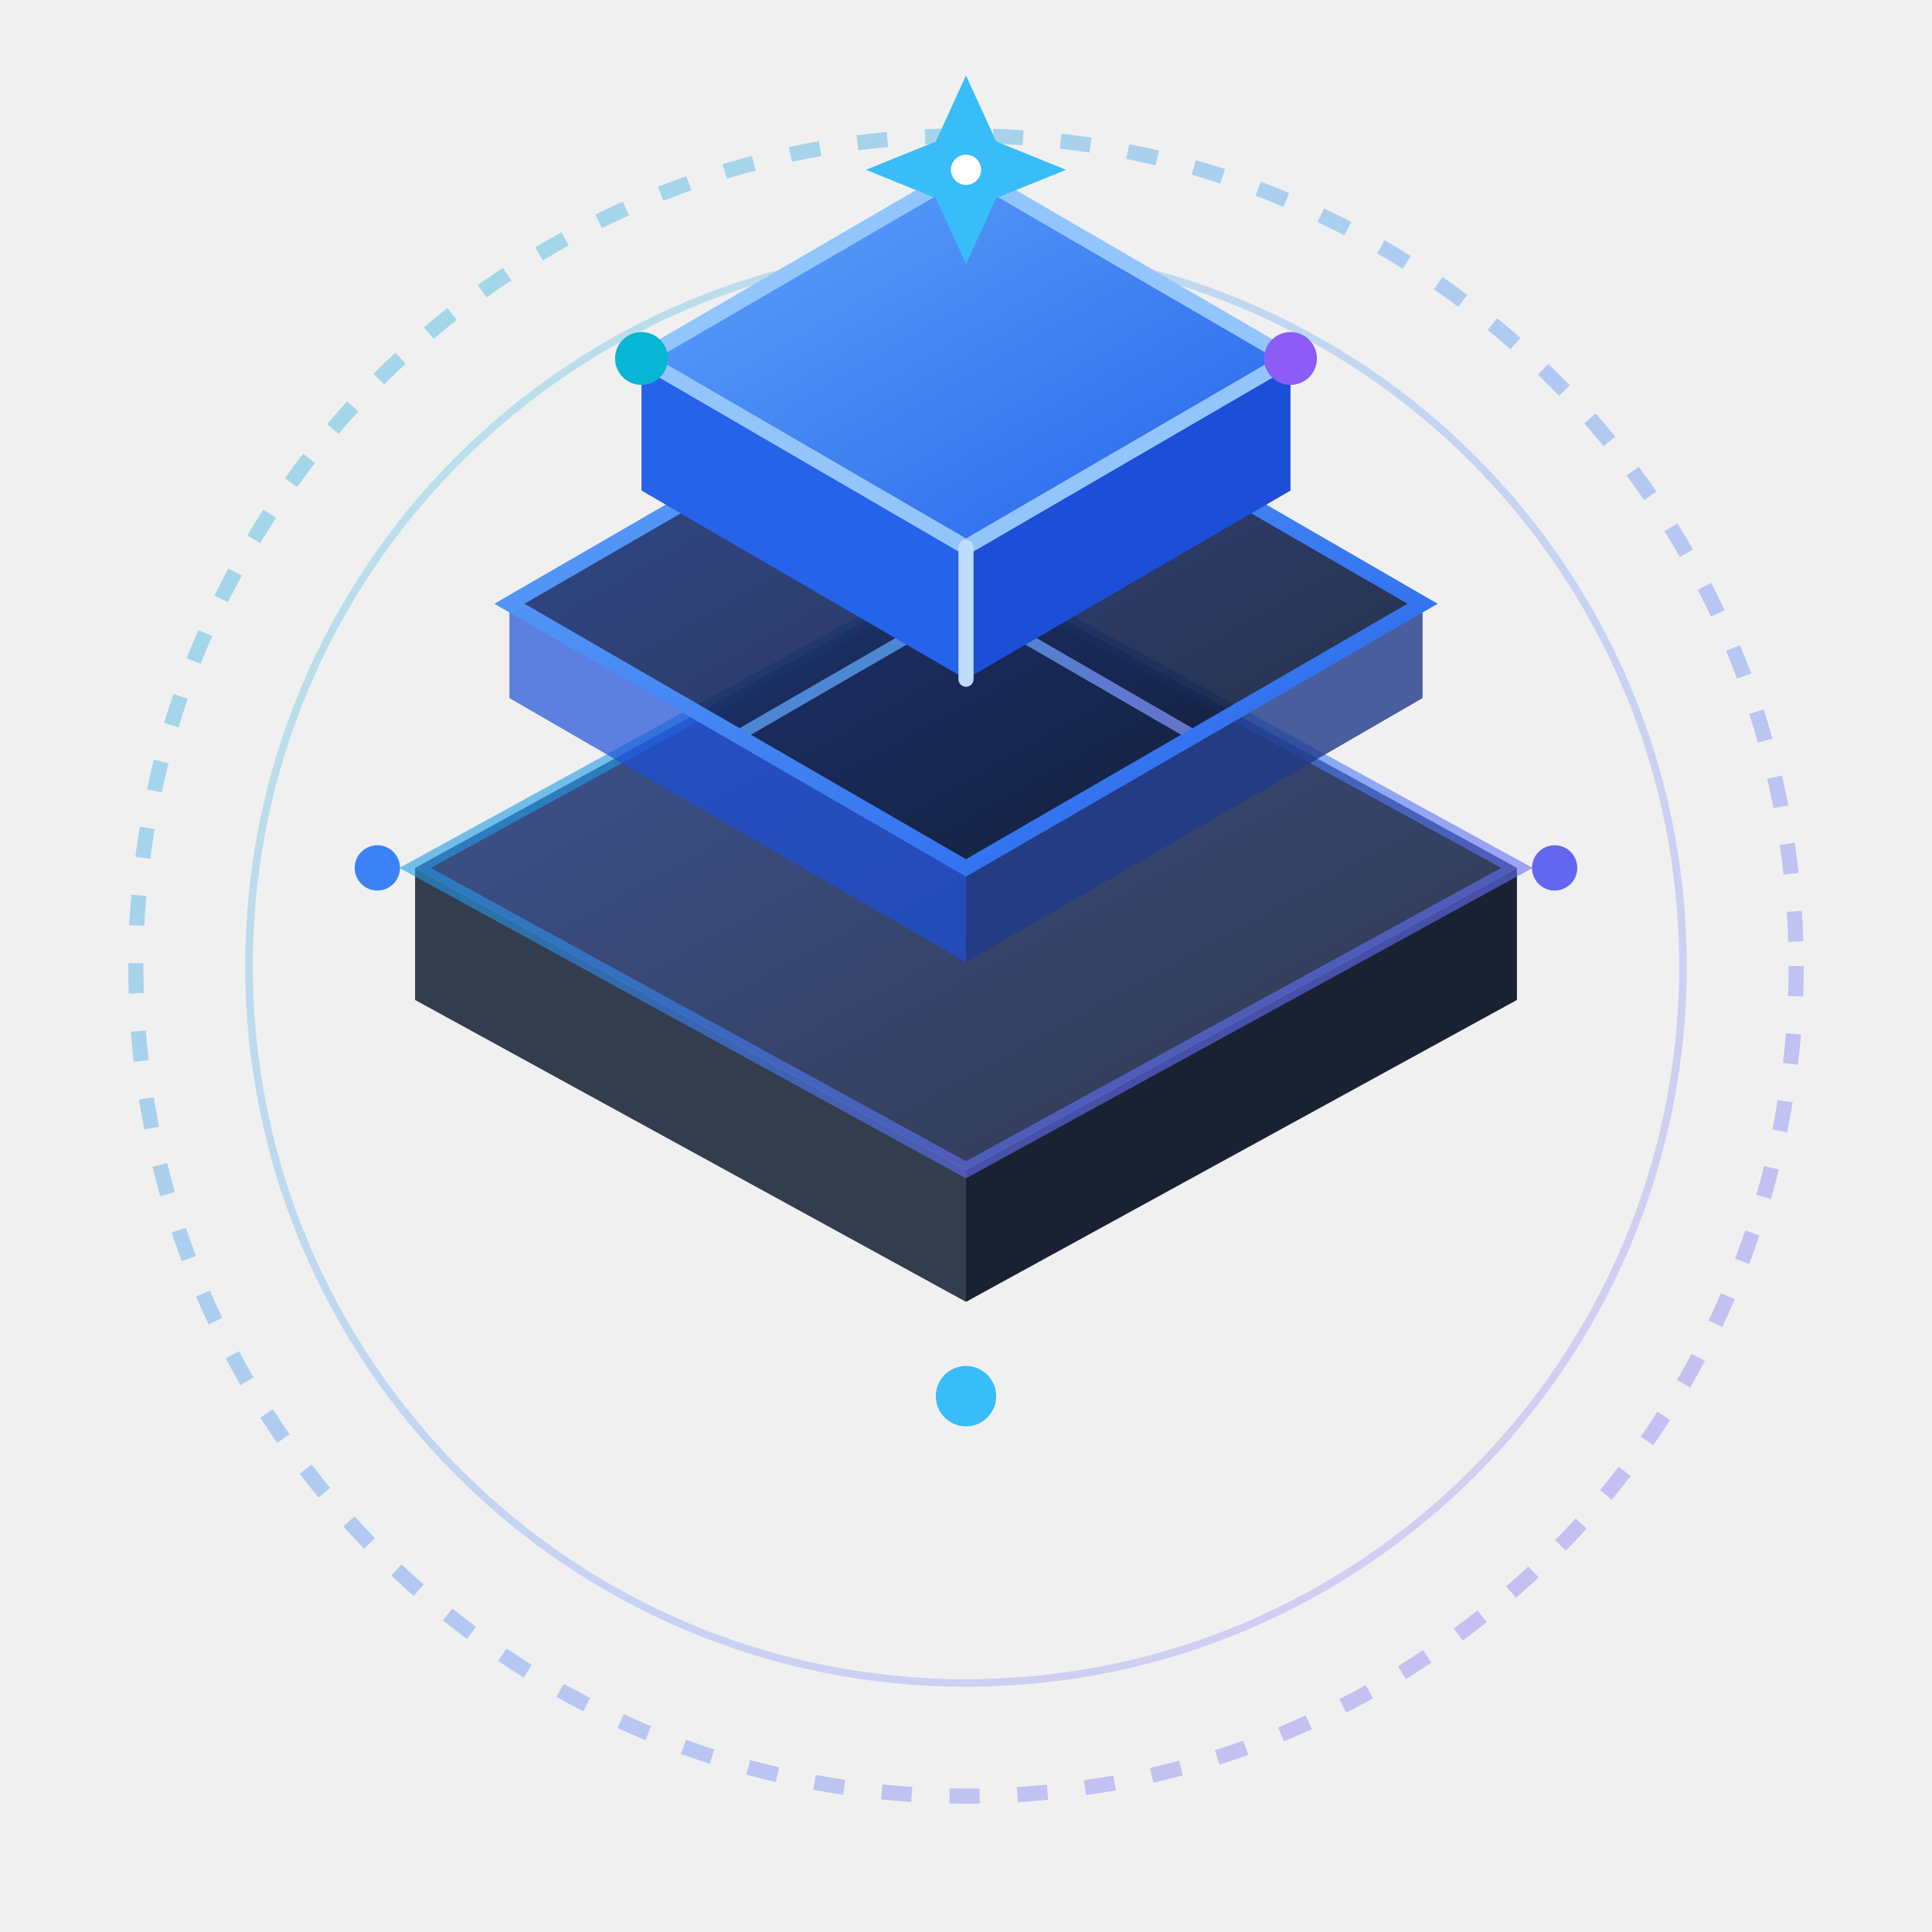
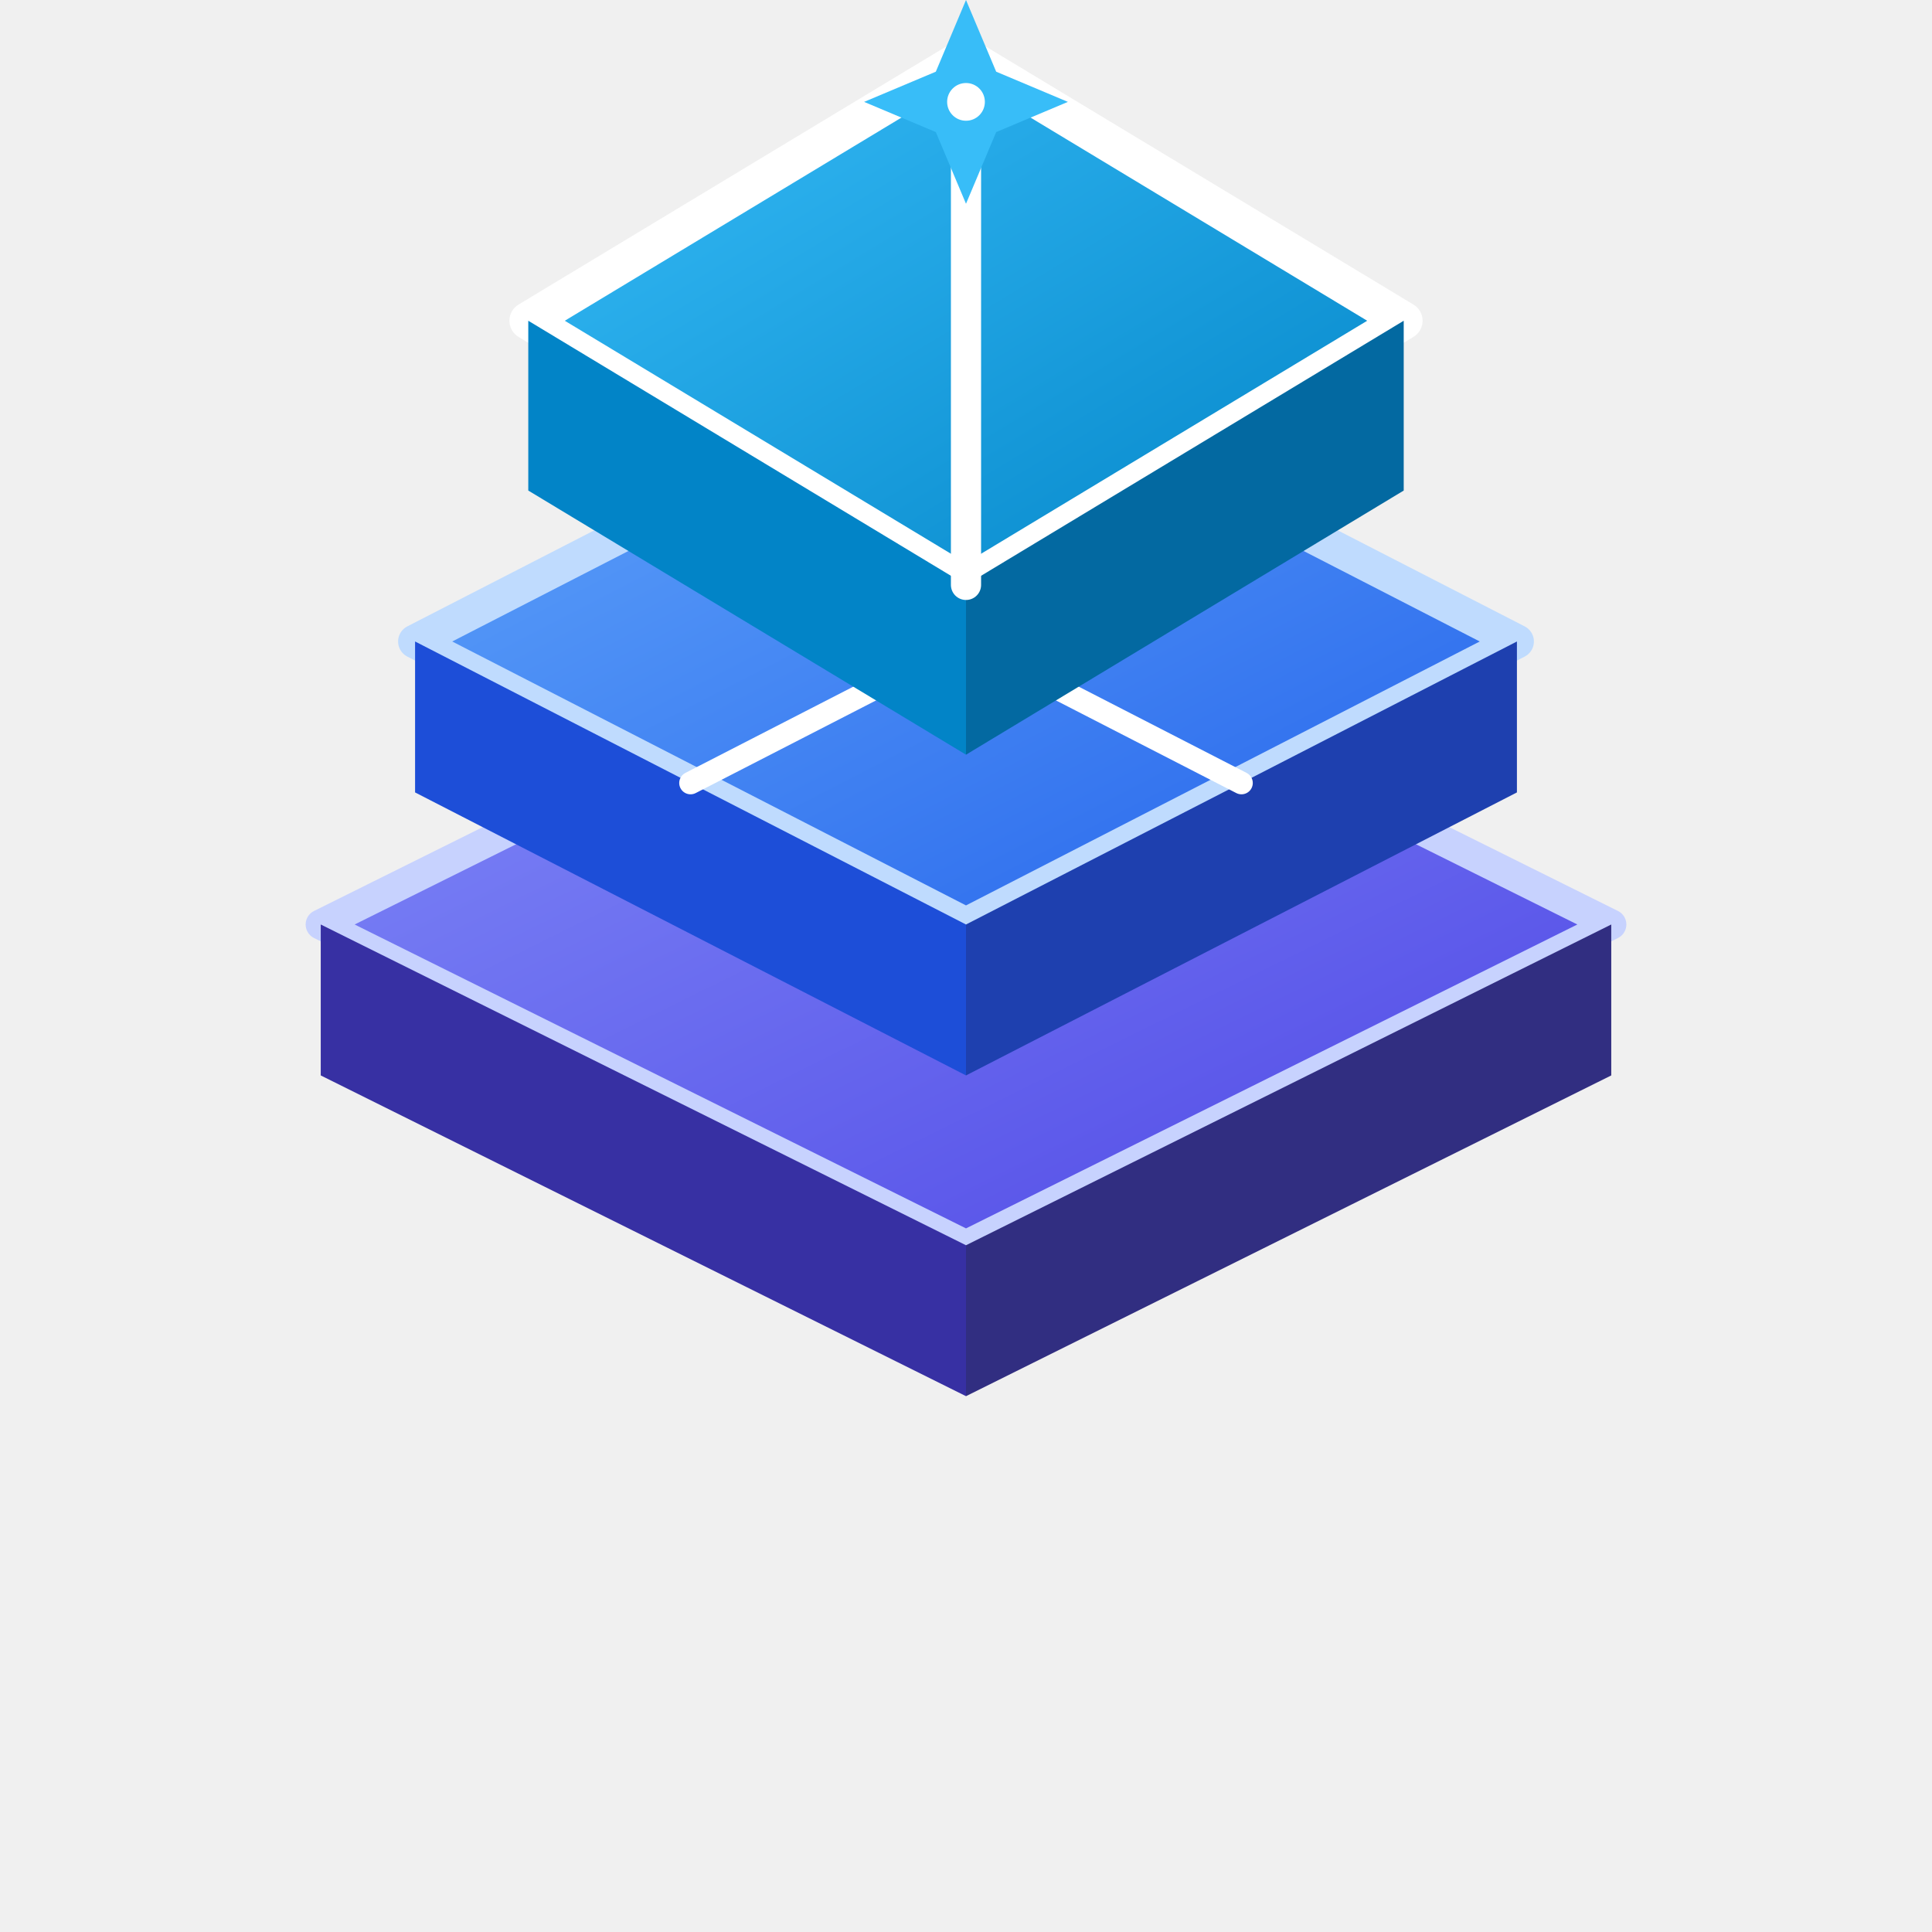
<svg xmlns="http://www.w3.org/2000/svg" class="icon" viewBox="0 0 1024 1024" version="1.1" width="200" height="200">
  <defs>
-     <linearGradient id="matrixGradPrimary" x1="0%" y1="0%" x2="100%" y2="100%">
-       <stop offset="0%" stop-color="#06B6D4" />
-       <stop offset="50%" stop-color="#3B82F6" />
-       <stop offset="100%" stop-color="#8B5CF6" />
+     <linearGradient id="matrixTopGrad" x1="0%" y1="0%" x2="100%" y2="100%">
+       <stop offset="0%" stop-color="#38bdf8" />
+       <stop offset="100%" stop-color="#0284c7" />
    </linearGradient>
-     <linearGradient id="matrixGradSurface" x1="0%" y1="0%" x2="100%" y2="100%">
-       <stop offset="0%" stop-color="#60A5FA" />
-       <stop offset="100%" stop-color="#2563EB" />
+     <linearGradient id="matrixMidGrad" x1="0%" y1="0%" x2="100%" y2="100%">
+       <stop offset="0%" stop-color="#60a5fa" />
+       <stop offset="100%" stop-color="#2563eb" />
    </linearGradient>
-     <linearGradient id="matrixGradDark" x1="0%" y1="0%" x2="100%" y2="100%">
-       <stop offset="0%" stop-color="#1E3A8A" />
-       <stop offset="100%" stop-color="#0F172A" />
-     </linearGradient>
-     <linearGradient id="matrixGradGlow" x1="0%" y1="0%" x2="100%" y2="100%">
-       <stop offset="0%" stop-color="#38BDF8" />
-       <stop offset="100%" stop-color="#818CF8" />
+     <linearGradient id="matrixBaseGrad" x1="0%" y1="0%" x2="100%" y2="100%">
+       <stop offset="0%" stop-color="#818cf8" />
+       <stop offset="100%" stop-color="#4f46e5" />
    </linearGradient>
  </defs>
-   <circle cx="512" cy="512" r="440" fill="none" stroke="url(#matrixGradPrimary)" stroke-width="8" stroke-dasharray="16 20" opacity="0.35" />
-   <circle cx="512" cy="512" r="380" fill="none" stroke="url(#matrixGradPrimary)" stroke-width="4" opacity="0.25" />
-   <line x1="512" y1="40" x2="512" y2="160" stroke="url(#matrixGradGlow)" stroke-width="12" stroke-linecap="round" />
-   <line x1="512" y1="864" x2="512" y2="984" stroke="url(#matrixGradGlow)" stroke-width="12" stroke-linecap="round" />
-   <line x1="40" y1="512" x2="160" y2="512" stroke="url(#matrixGradGlow)" stroke-width="12" stroke-linecap="round" />
-   <line x1="864" y1="512" x2="984" y2="512" stroke="url(#matrixGradGlow)" stroke-width="12" stroke-linecap="round" />
-   <path d="M512 620 L220 460 L512 300 L804 460 Z" fill="url(#matrixGradDark)" opacity="0.85" />
-   <path d="M220 460 L512 620 V690 L220 530 Z" fill="#1E293B" opacity="0.9" />
-   <path d="M512 620 L804 460 V530 L512 690 Z" fill="#0F172A" opacity="0.95" />
-   <path d="M512 620 L220 460 L512 300 L804 460 Z" fill="none" stroke="url(#matrixGradPrimary)" stroke-width="8" opacity="0.6" />
-   <g transform="translate(0, -90)">
-     <path d="M512 550 L270 410 L512 270 L754 410 Z" fill="url(#matrixGradDark)" opacity="0.9" />
-     <path d="M270 410 L512 550 V600 L270 460 Z" fill="#1D4ED8" opacity="0.7" />
-     <path d="M512 550 L754 410 V460 L512 600 Z" fill="#1E3A8A" opacity="0.8" />
-     <path d="M391 340 L633 480 M633 340 L391 480" stroke="url(#matrixGradGlow)" stroke-width="6" opacity="0.75" />
-     <path d="M512 550 L270 410 L512 270 L754 410 Z" fill="none" stroke="url(#matrixGradSurface)" stroke-width="8" />
+   <g transform="translate(0, 160)">
+     <polygon points="512,500 170,330 512,160 854,330" fill="url(#matrixBaseGrad)" stroke="#c7d2fe" stroke-width="16" stroke-linejoin="round" />
+     <polygon points="170,330 512,500 512,580 170,410" fill="#3730a3" />
+     <polygon points="512,500 854,330 854,410 512,580" fill="#312e81" />
  </g>
-   <g transform="translate(0, -180)">
-     <path d="M512 470 L340 370 L512 270 L684 370 Z" fill="url(#matrixGradSurface)" />
-     <path d="M340 370 L512 470 V540 L340 440 Z" fill="#2563EB" />
-     <path d="M512 470 L684 370 V440 L512 540 Z" fill="#1D4ED8" />
-     <path d="M512 270 L340 370 L512 470 L684 370 Z" fill="none" stroke="#93C5FD" stroke-width="8" stroke-linejoin="round" />
-     <path d="M512 470 V540" stroke="#BFDBFE" stroke-width="8" stroke-linecap="round" />
+   <g transform="translate(0, 50)">
+     <polygon points="512,440 220,290 512,140 804,290" fill="url(#matrixMidGrad)" stroke="#bfdbfe" stroke-width="18" stroke-linejoin="round" />
+     <polygon points="220,290 512,440 512,520 220,370" fill="#1d4ed8" />
+     <polygon points="512,440 804,290 804,370 512,520" fill="#1e40af" />
+     <line x1="366" y1="215" x2="658" y2="365" stroke="#ffffff" stroke-width="12" stroke-linecap="round" />
+     <line x1="658" y1="215" x2="366" y2="365" stroke="#ffffff" stroke-width="12" stroke-linecap="round" />
  </g>
-   <path d="M512 40 L528 75 L565 90 L528 105 L512 140 L496 105 L459 90 L496 75 Z" fill="#38BDF8" />
-   <circle cx="512" cy="90" r="8" fill="#FFFFFF" />
-   <circle cx="340" cy="190" r="14" fill="#06B6D4" />
-   <circle cx="684" cy="190" r="14" fill="#8B5CF6" />
-   <circle cx="200" cy="460" r="12" fill="#3B82F6" />
-   <circle cx="824" cy="460" r="12" fill="#6366F1" />
-   <circle cx="512" cy="740" r="16" fill="#38BDF8" />
+   <g transform="translate(0, -70)">
+     <polygon points="512,380 280,240 512,100 744,240" fill="url(#matrixTopGrad)" stroke="#ffffff" stroke-width="20" stroke-linejoin="round" />
+     <polygon points="280,240 512,380 512,470 280,330" fill="#0284c7" />
+     <polygon points="512,380 744,240 744,330 512,470" fill="#0369a1" />
+     <line x1="512" y1="100" x2="512" y2="380" stroke="#ffffff" stroke-width="16" stroke-linecap="round" />
+   </g>
+   <polygon points="512,0 528,38 566,54 528,70 512,108 496,70 458,54 496,38" fill="#38bdf8" />
+   <circle cx="512" cy="54" r="10" fill="#ffffff" />
</svg>
